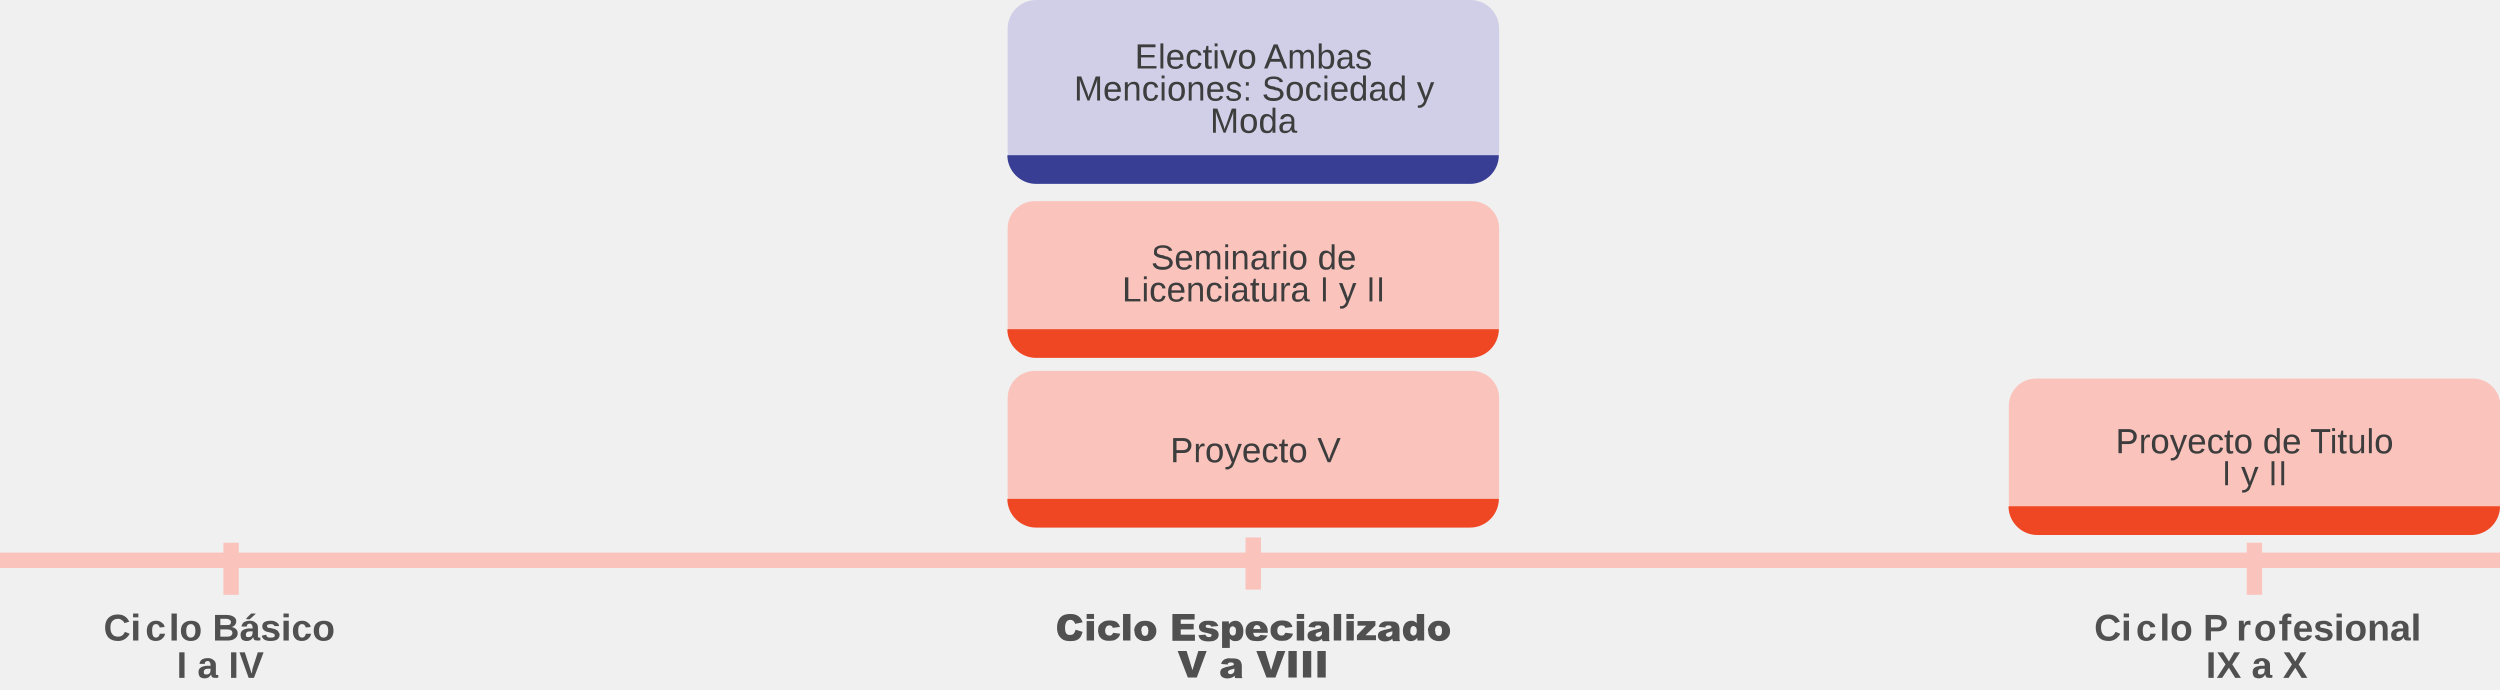
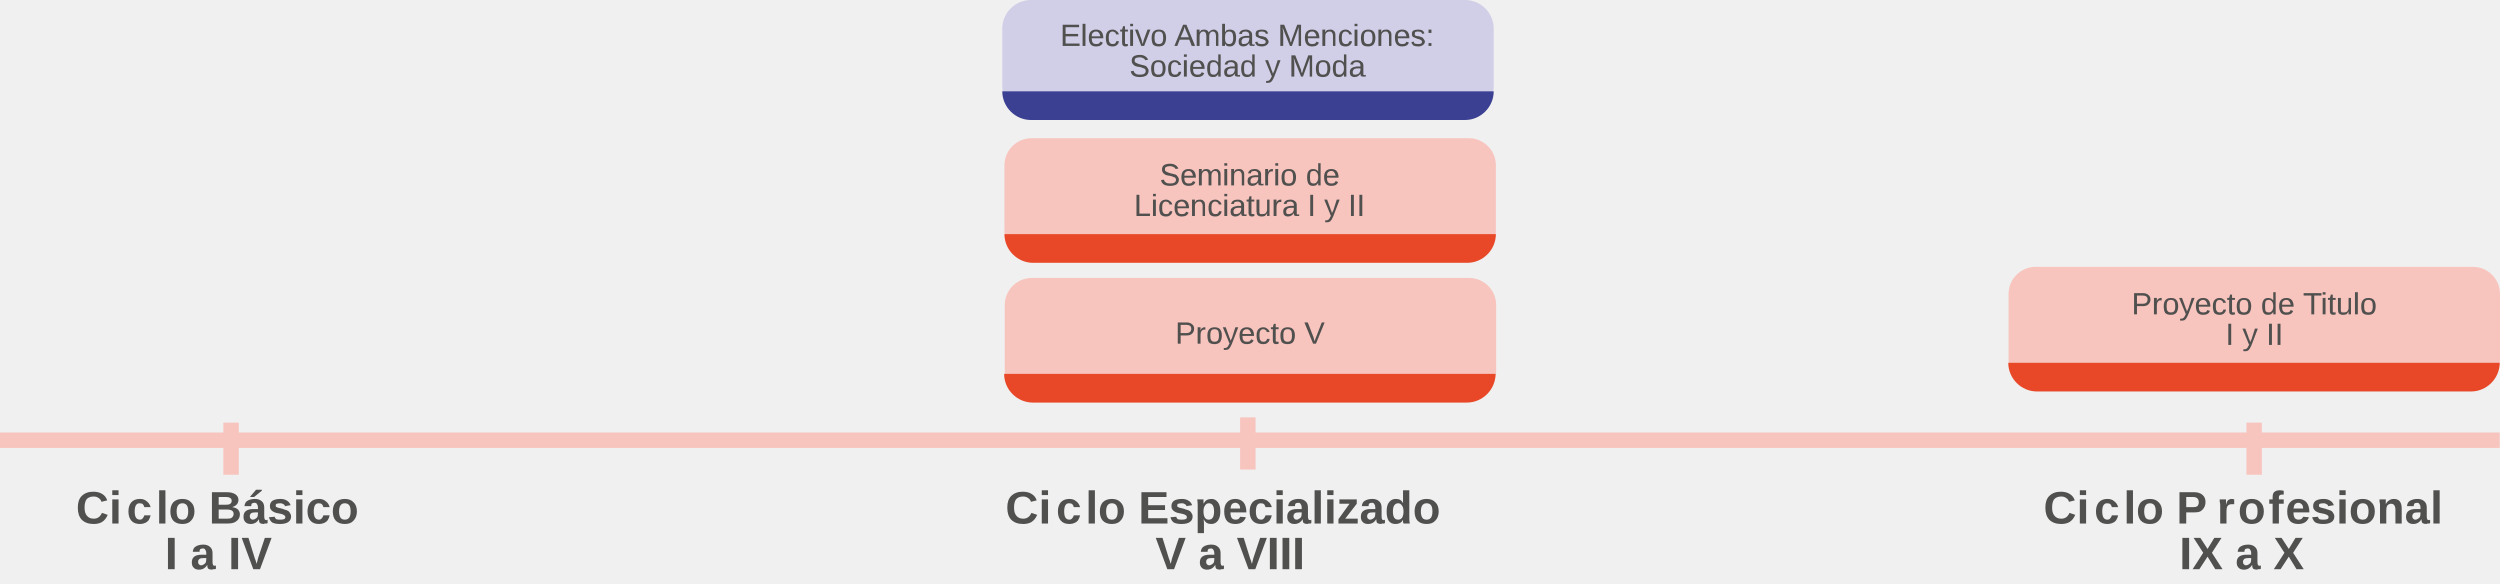
- <svg xmlns="http://www.w3.org/2000/svg" id="Layer_1" data-name="Layer 1" viewBox="0 0 81.03 22.34">
-   <defs>
-     <style>
-       .cls-1 {
-         font-family: Arial-Black, Arial;
-         font-size: 1.21px;
-         font-weight: 800;
-       }
- 
-       .cls-1, .cls-2 {
-         fill: #505050;
-       }
- 
-       .cls-3 {
-         fill: #ef4623;
-       }
- 
-       .cls-3, .cls-2, .cls-4, .cls-5, .cls-6 {
-         stroke-width: 0px;
-       }
- 
-       .cls-4 {
-         fill: #fac4bd;
-       }
- 
-       .cls-5 {
-         fill: #393e95;
-       }
- 
-       .cls-7 {
-         letter-spacing: -.04em;
-       }
- 
-       .cls-8 {
-         fill: none;
-       }
- 
-       .cls-8, .cls-9 {
-         stroke: #fac4bd;
-         stroke-miterlimit: 10;
-         stroke-width: .5px;
-       }
- 
-       .cls-10 {
-         fill: #3d3d3d;
-         font-family: ArialMT, Arial;
-         font-size: 1.13px;
-       }
- 
-       .cls-6 {
-         fill: #d1cee7;
-       }
- 
-       .cls-11 {
-         letter-spacing: .02em;
-       }
- 
-       .cls-9 {
-         fill: #fff;
-       }
- 
-       .cls-12 {
-         letter-spacing: -.06em;
-       }
- 
-       .cls-13 {
-         letter-spacing: -.03em;
-       }
- 
-       .cls-14 {
-         letter-spacing: -.02em;
-       }
- 
-       .cls-15 {
-         letter-spacing: -.02em;
-       }
- 
-       .cls-16 {
-         letter-spacing: 0em;
-       }
-     </style>
-   </defs>
-   <rect class="cls-4" x="65.11" y="12.27" width="15.93" height="4.93" rx=".88" ry=".88" />
-   <rect class="cls-4" x="32.66" y="12.02" width="15.93" height="4.93" rx=".88" ry=".88" />
-   <text class="cls-10" transform="translate(68.57 14.69)">
-     <tspan x="0" y="0">Proyecto de</tspan>
-     <tspan class="cls-15" x="6" y="0"> </tspan>
-     <tspan class="cls-7" x="6.3" y="0">T</tspan>
-     <tspan x="6.94" y="0">itulo</tspan>
-     <tspan x="3.44" y="1.04">I y II</tspan>
+ <svg xmlns="http://www.w3.org/2000/svg" id="Capa_1" data-name="Capa 1" viewBox="0 0 81.04 18.9">
+   <line y1="14.27" x2="81.03" y2="14.27" style="fill: none; stroke: #f8c4be; stroke-miterlimit: 10; stroke-width: .5px;" />
+   <line x1="40.45" y1="13.53" x2="40.45" y2="15.22" style="fill: none; stroke: #f8c4be; stroke-miterlimit: 10; stroke-width: .5px;" />
+   <line x1="73.07" y1="13.7" x2="73.07" y2="15.39" style="fill: none; stroke: #f8c4be; stroke-miterlimit: 10; stroke-width: .5px;" />
+   <line x1="7.49" y1="13.7" x2="7.49" y2="15.39" style="fill: none; stroke: #f8c4be; stroke-miterlimit: 10; stroke-width: .5px;" />
+   <text transform="translate(2.46 16.97)" style="fill: #50504f; font-family: Arial-Black, Arial; font-size: 1.48px; font-weight: 800;">
+     <tspan x="0" y="0">Ci</tspan>
+     <tspan x="1.64" y="0" style="letter-spacing: -.03em;">c</tspan>
+     <tspan x="2.59" y="0" style="letter-spacing: 0em;">lo Básico</tspan>
+     <tspan x="2.89" y="1.48">I a IV</tspan>
  </text>
-   <rect class="cls-6" x="32.66" y="0" width="15.93" height="5.8" rx=".93" ry=".93" />
-   <text class="cls-10" transform="translate(36.78 2.22)">
-     <tspan x="0" y="0">Electivo</tspan>
-     <tspan class="cls-12" x="3.94" y="0"> </tspan>
-     <tspan x="4.19" y="0">Ambas </tspan>
-     <tspan x="-1.97" y="1.04">Menciones: Sociedad y </tspan>
-     <tspan x="2.44" y="2.08">Moda</tspan>
+   <text transform="translate(32.59 16.97)" style="fill: #50504f; font-family: Arial-Black, Arial; font-size: 1.48px; font-weight: 800;">
+     <tspan x="0" y="0">Ci</tspan>
+     <tspan x="1.64" y="0" style="letter-spacing: -.03em;">c</tspan>
+     <tspan x="2.59" y="0" style="letter-spacing: 0em;">lo Especializado</tspan>
+     <tspan x="4.86" y="1.48">V a VIII</tspan>
  </text>
-   <text class="cls-1" transform="translate(3.36 20.76)">
+   <text transform="translate(66.24 16.97)" style="fill: #50504f; font-family: Arial-Black, Arial; font-size: 1.48px; font-weight: 800;">
    <tspan x="0" y="0">Ci</tspan>
-     <tspan class="cls-13" x="1.35" y="0">c</tspan>
-     <tspan x="2.12" y="0">lo Básico</tspan>
-     <tspan x="2.37" y="1.21">I a IV</tspan>
+     <tspan x="1.64" y="0" style="letter-spacing: -.03em;">c</tspan>
+     <tspan x="2.59" y="0" style="letter-spacing: 0em;">lo P</tspan>
+     <tspan x="5.62" y="0" style="letter-spacing: .02em;">r</tspan>
+     <tspan x="6.3" y="0" style="letter-spacing: 0em;">o</tspan>
+     <tspan x="7.29" y="0" style="letter-spacing: -.02em;">f</tspan>
+     <tspan x="7.84" y="0" style="letter-spacing: 0em;">esional</tspan>
+     <tspan x="4.41" y="1.48">IX a X</tspan>
  </text>
  <g>
-     <path class="cls-2" d="M34.86,20.41l.23.07c-.02.07-.04.12-.07.17-.03.04-.08.08-.13.1-.05.02-.11.03-.19.03-.09,0-.17-.01-.23-.04s-.11-.08-.15-.14c-.04-.07-.06-.16-.06-.26,0-.14.04-.25.11-.33.08-.08.18-.11.32-.11.11,0,.19.02.26.07.06.04.11.11.14.2l-.24.05s-.02-.04-.03-.06c-.02-.02-.03-.04-.05-.05-.02-.01-.05-.02-.07-.02-.06,0-.11.02-.14.07-.02.04-.04.09-.04.17,0,.1.01.16.04.2.03.04.07.05.12.05s.09-.01.12-.04c.03-.03.04-.07.06-.12Z" />
-     <path class="cls-2" d="M35.22,19.9h.24v.16h-.24v-.16ZM35.22,20.13h.24v.63h-.24v-.63Z" />
-     <path class="cls-2" d="M36.08,20.51l.23.03s-.03.09-.06.12-.07.06-.11.08-.1.03-.17.03-.12,0-.17-.02c-.04-.01-.08-.03-.11-.06s-.06-.06-.07-.1-.03-.09-.03-.15.01-.12.03-.16c.02-.03.04-.06.07-.08.03-.02.06-.04.09-.06.05-.02.11-.03.18-.03.1,0,.18.02.23.05.05.04.09.09.11.16l-.23.03s-.02-.05-.04-.06c-.02-.01-.04-.02-.07-.02-.04,0-.07.01-.1.04-.02.03-.04.07-.04.13,0,.05.01.09.04.12s.06.04.09.04c.03,0,.06,0,.08-.02.02-.02.04-.04.05-.07Z" />
-     <path class="cls-2" d="M36.4,19.9h.24v.86h-.24v-.86Z" />
-     <path class="cls-2" d="M36.76,20.45c0-.09.03-.17.1-.24s.15-.09.26-.09c.13,0,.22.04.28.11.05.06.08.13.08.22,0,.1-.03.17-.1.24s-.15.09-.26.09c-.1,0-.18-.03-.24-.08-.08-.06-.11-.15-.11-.25ZM37,20.45c0,.06.01.1.03.12.02.03.05.04.08.04s.06-.01.08-.04c.02-.03.03-.07.03-.13,0-.05-.01-.09-.03-.12-.02-.03-.05-.04-.08-.04-.04,0-.06.01-.09.04-.02.03-.03.07-.03.12Z" />
-     <path class="cls-2" d="M38.01,19.9h.71v.18h-.45v.14h.42v.18h-.42v.17h.46v.2h-.73v-.86Z" />
-     <path class="cls-2" d="M38.83,20.59l.24-.02s.02.05.04.06c.02.01.04.02.07.02.03,0,.06,0,.07-.02.01-.01.02-.02.02-.04,0-.02,0-.03-.03-.04-.01,0-.05-.01-.1-.03-.08-.01-.14-.03-.17-.04-.03-.01-.06-.03-.08-.06s-.03-.06-.03-.1c0-.04.01-.08.04-.11.02-.03.06-.05.1-.07.04-.02.1-.02.17-.02.07,0,.13,0,.17.02.04.01.06.03.09.05.02.02.04.06.06.1l-.23.02s-.02-.03-.03-.04c-.02-.01-.04-.02-.07-.02s-.05,0-.06.01c-.01,0-.02.02-.02.04,0,.02,0,.03.02.04s.05.01.1.02c.08,0,.14.02.18.04.04.02.07.04.09.07.02.03.03.06.03.1s-.01.07-.03.11c-.02.03-.06.06-.1.08-.05.02-.11.03-.19.03-.11,0-.2-.02-.24-.05-.05-.03-.08-.08-.09-.14Z" />
-     <path class="cls-2" d="M39.61,21v-.86h.22v.09s.06-.07.09-.08c.04-.02.07-.03.12-.03.08,0,.15.03.19.1.05.06.07.14.07.24,0,.1-.02.18-.07.24s-.11.08-.19.08c-.04,0-.07,0-.1-.02-.03-.01-.06-.03-.08-.06v.3h-.24ZM39.85,20.45s.01.09.03.11c.02.02.05.04.08.04.03,0,.05-.01.07-.03.02-.02.03-.06.03-.12,0-.05,0-.09-.03-.11-.02-.02-.04-.04-.07-.04-.03,0-.06.01-.08.04-.02.02-.03.06-.03.12Z" />
-     <path class="cls-2" d="M41.1,20.51h-.48s.01.07.03.09c.02.03.05.04.09.04.02,0,.05,0,.07-.02.01,0,.03-.02.04-.04l.24.02c-.04.06-.08.11-.13.14-.05.03-.12.04-.22.04-.08,0-.15-.01-.2-.03-.05-.02-.09-.06-.12-.11s-.05-.11-.05-.18c0-.1.03-.18.09-.24.06-.06.15-.09.26-.09.09,0,.16.01.21.04.05.03.09.07.12.12.03.05.04.12.04.2v.03ZM40.86,20.39s-.02-.08-.04-.1c-.02-.02-.05-.03-.08-.03-.04,0-.07.02-.09.05-.01.02-.02.05-.03.08h.24Z" />
-     <path class="cls-2" d="M41.68,20.51l.23.03s-.03.09-.06.12-.07.06-.11.08c-.04.02-.1.03-.17.03s-.12,0-.17-.02c-.04-.01-.08-.03-.11-.06s-.06-.06-.08-.1c-.02-.04-.03-.09-.03-.15s.01-.12.03-.16c.02-.03.04-.06.07-.08.03-.02.06-.04.09-.06.05-.02.11-.03.18-.03.1,0,.18.02.23.05s.09.09.11.16l-.23.03s-.02-.05-.04-.06-.04-.02-.08-.02c-.04,0-.07.01-.1.04s-.04.07-.04.13c0,.05.01.09.04.12s.06.04.09.04c.03,0,.06,0,.08-.02.02-.02.04-.04.05-.07Z" />
-     <path class="cls-2" d="M42.03,19.9h.24v.16h-.24v-.16ZM42.03,20.13h.24v.63h-.24v-.63Z" />
-     <path class="cls-2" d="M42.64,20.34l-.23-.02s.02-.07.04-.09c.02-.02.04-.04.07-.06.02-.01.05-.02.09-.03.04,0,.08,0,.12,0,.07,0,.13,0,.17.01.04,0,.08.03.11.05.02.02.04.04.05.08s.02.06.02.09v.28s0,.05,0,.07c0,.02.01.04.02.06h-.23s-.01-.03-.02-.04c0,0,0-.02,0-.04-.03.03-.06.05-.09.06-.04.02-.09.03-.15.03-.07,0-.13-.02-.17-.05-.04-.03-.06-.08-.06-.13,0-.05.01-.09.04-.12.03-.03.08-.05.15-.07.09-.02.15-.03.17-.04.03,0,.05-.02.08-.03,0-.03,0-.05-.02-.06-.01-.01-.03-.02-.06-.02-.04,0-.07,0-.09.02-.02,0-.03.03-.04.06ZM42.85,20.46s-.07.02-.1.03c-.05.01-.08.03-.09.04-.01.01-.02.03-.02.04,0,.02,0,.03.02.05.01.01.03.02.06.02s.05,0,.07-.02c.02-.01.04-.03.05-.05s.01-.04.01-.07v-.04Z" />
-     <path class="cls-2" d="M43.23,19.9h.24v.86h-.24v-.86Z" />
-     <path class="cls-2" d="M43.64,19.9h.24v.16h-.24v-.16ZM43.64,20.13h.24v.63h-.24v-.63Z" />
-     <path class="cls-2" d="M44,20.13h.58v.14l-.32.32h.34v.16h-.62v-.16l.3-.31h-.28v-.16Z" />
-     <path class="cls-2" d="M44.92,20.34l-.23-.02s.02-.07.04-.09c.02-.02.04-.04.07-.06.02-.01.05-.02.09-.03.04,0,.08,0,.12,0,.07,0,.13,0,.17.01.04,0,.08.03.11.05.02.02.04.04.05.08s.02.06.02.09v.28s0,.05,0,.07c0,.02.01.04.02.06h-.23s-.01-.03-.02-.04c0,0,0-.02,0-.04-.03.03-.06.05-.09.06-.04.02-.09.03-.15.03-.07,0-.13-.02-.17-.05-.04-.03-.06-.08-.06-.13,0-.05.01-.09.04-.12.03-.03.08-.05.15-.07.09-.02.15-.03.17-.04.03,0,.05-.02.08-.03,0-.03,0-.05-.02-.06-.01-.01-.03-.02-.06-.02-.04,0-.07,0-.09.02-.02,0-.03.03-.04.06ZM45.13,20.46s-.07.02-.1.03c-.05.01-.08.03-.09.04-.01.01-.02.03-.02.04,0,.02,0,.03.02.05.01.01.03.02.06.02s.05,0,.07-.02c.02-.01.04-.03.05-.05s.01-.04.01-.07v-.04Z" />
-     <path class="cls-2" d="M46.16,19.9v.86h-.22v-.09s-.06.07-.09.08c-.04.02-.07.03-.12.03-.08,0-.15-.03-.19-.1-.05-.06-.07-.14-.07-.24,0-.1.03-.18.08-.24.05-.05.11-.08.19-.08.04,0,.07,0,.1.02s.06.03.08.06v-.3h.24ZM45.92,20.44s0-.09-.03-.11c-.02-.02-.05-.04-.08-.04-.03,0-.05.01-.07.04s-.03.06-.03.12c0,.05,0,.09.03.11.02.02.04.04.07.04s.06-.01.08-.04c.02-.02.03-.06.03-.12Z" />
-     <path class="cls-2" d="M46.28,20.45c0-.09.03-.17.1-.24s.15-.09.26-.09c.12,0,.22.04.28.11.05.06.08.13.08.22,0,.1-.03.17-.1.24s-.15.09-.26.09c-.1,0-.18-.03-.24-.08-.08-.06-.11-.15-.11-.25ZM46.52,20.45c0,.06.01.1.03.12.02.03.05.04.08.04s.06-.01.08-.04.03-.07.03-.13c0-.05-.01-.09-.03-.12-.02-.03-.05-.04-.08-.04-.04,0-.06.01-.09.04-.02.03-.03.07-.03.12Z" />
-     <path class="cls-2" d="M38.18,21.1h.28l.19.62.19-.62h.27l-.32.86h-.29l-.33-.86Z" />
-     <path class="cls-2" d="M39.81,21.54l-.23-.02s.02-.07.04-.09c.02-.02.04-.04.07-.06.02-.01.05-.02.09-.03s.08,0,.12,0c.07,0,.13,0,.17.01.04,0,.08.03.11.05.02.02.04.04.05.08s.02.06.02.09v.28s0,.05,0,.07c0,.02.01.04.02.06h-.23s-.02-.03-.02-.04c0,0,0-.02,0-.04-.03.03-.06.05-.09.06-.04.02-.09.03-.15.03-.07,0-.13-.02-.17-.05-.04-.03-.06-.08-.06-.13,0-.05.01-.09.04-.12.03-.03.08-.05.15-.07.09-.02.15-.03.17-.04.03,0,.06-.02.08-.03,0-.03,0-.05-.02-.06-.01-.01-.03-.02-.06-.02-.04,0-.07,0-.09.02-.02,0-.03.03-.04.06ZM40.01,21.67s-.07.02-.1.03c-.05.01-.08.03-.09.04s-.02.03-.02.04c0,.02,0,.03.02.05.01.01.03.02.06.02s.05,0,.07-.02c.02-.01.04-.03.05-.05,0-.02.01-.04.01-.07v-.04Z" />
-     <path class="cls-2" d="M40.73,21.1h.28l.19.62.19-.62h.27l-.32.86h-.29l-.33-.86Z" />
-     <path class="cls-2" d="M41.76,21.1h.27v.86h-.27v-.86Z" />
-     <path class="cls-2" d="M42.23,21.1h.27v.86h-.27v-.86Z" />
-     <path class="cls-2" d="M42.7,21.1h.27v.86h-.27v-.86Z" />
+     <rect x="32.49" width="15.93" height="3.73" rx=".93" ry=".93" style="fill: #d1cee7;" />
+     <path d="M48.42,2.96c0,.51-.42.93-.93.93h-14.07c-.51,0-.93-.42-.93-.93" style="fill: #3b4093;" />
  </g>
-   <text class="cls-1" transform="translate(67.88 20.76)">
-     <tspan x="0" y="0">Ci</tspan>
-     <tspan class="cls-13" x="1.35" y="0">c</tspan>
-     <tspan x="2.12" y="0">lo P</tspan>
-     <tspan class="cls-11" x="4.61" y="0">r</tspan>
-     <tspan x="5.17" y="0">o</tspan>
-     <tspan class="cls-14" x="5.98" y="0">f</tspan>
-     <tspan class="cls-16" x="6.43" y="0">esional</tspan>
-     <tspan x="3.62" y="1.21">IX a X</tspan>
+   <g>
+     <rect x="32.57" y="9.01" width="15.93" height="3.89" rx=".88" ry=".88" style="fill: #f8c4be;" />
+     <path d="M48.48,12.12c0,.51-.42.93-.93.93h-14.07c-.51,0-.93-.42-.93-.93" style="fill: #e84828;" />
+   </g>
+   <g>
+     <rect x="65.11" y="8.65" width="15.93" height="3.89" rx=".88" ry=".88" style="fill: #f8c4be;" />
+     <path d="M81.03,11.76c0,.51-.42.93-.93.93h-14.07c-.51,0-.93-.42-.93-.93" style="fill: #e84828;" />
+   </g>
+   <g>
+     <rect x="32.56" y="4.48" width="15.93" height="3.89" rx=".88" ry=".88" style="fill: #f8c4be;" />
+     <path d="M48.49,7.59c0,.51-.42.93-.93.93h-14.07c-.51,0-.93-.42-.93-.93" style="fill: #e84828;" />
+   </g>
+   <text transform="translate(34.37 1.49)" style="fill: #50504f; font-family: ArialMT, Arial; font-size: .99px;">
+     <tspan x="0" y="0">Electivo</tspan>
+     <tspan x="3.48" y="0" style="letter-spacing: -.06em;"> </tspan>
+     <tspan x="3.7" y="0">Ambas Menciones:</tspan>
+     <tspan x="2.24" y=".99">Sociedad y Moda</tspan>
  </text>
-   <text class="cls-10" transform="translate(37.93 14.98)">
+   <text transform="translate(37.59 6.01)" style="fill: #50504f; font-family: ArialMT, Arial; font-size: .99px;">
+     <tspan x="0" y="0">Seminario de</tspan>
+     <tspan x="-.83" y=".99">Licenciatura I y II</tspan>
+   </text>
+   <text transform="translate(38.1 11.14)" style="fill: #50504f; font-family: ArialMT, Arial; font-size: .99px;">
    <tspan x="0" y="0">Proyecto V</tspan>
  </text>
-   <line class="cls-8" y1="18.16" x2="81.03" y2="18.16" />
-   <path class="cls-5" d="M48.58,5.03c0,.51-.42.93-.93.93h-14.07c-.51,0-.93-.42-.93-.93" />
-   <path class="cls-3" d="M48.58,16.17c0,.51-.42.93-.93.93h-14.07c-.51,0-.93-.42-.93-.93" />
-   <path class="cls-3" d="M81.03,16.41c0,.51-.42.93-.93.93h-14.07c-.51,0-.93-.42-.93-.93" />
-   <line class="cls-9" x1="40.62" y1="17.42" x2="40.62" y2="19.11" />
-   <line class="cls-9" x1="73.07" y1="17.59" x2="73.07" y2="19.28" />
-   <line class="cls-9" x1="7.49" y1="17.59" x2="7.49" y2="19.28" />
-   <rect class="cls-4" x="32.66" y="6.52" width="15.93" height="4.93" rx=".88" ry=".88" />
-   <text class="cls-10" transform="translate(37.31 8.73)">
-     <tspan x="0" y="0">Seminario de </tspan>
-     <tspan x="-.94" y="1.04">Licenciatura I y II</tspan>
+   <text transform="translate(69.1 10.19)" style="fill: #50504f; font-family: ArialMT, Arial; font-size: .99px;">
+     <tspan x="0" y="0">Proyecto de</tspan>
+     <tspan x="5.3" y="0" style="letter-spacing: -.02em;"> </tspan>
+     <tspan x="5.56" y="0" style="letter-spacing: -.04em;">T</tspan>
+     <tspan x="6.13" y="0">itulo</tspan>
+     <tspan x="3.04" y=".99">I y II</tspan>
  </text>
-   <path class="cls-3" d="M48.58,10.67c0,.51-.42.93-.93.93h-14.07c-.51,0-.93-.42-.93-.93" />
</svg>
